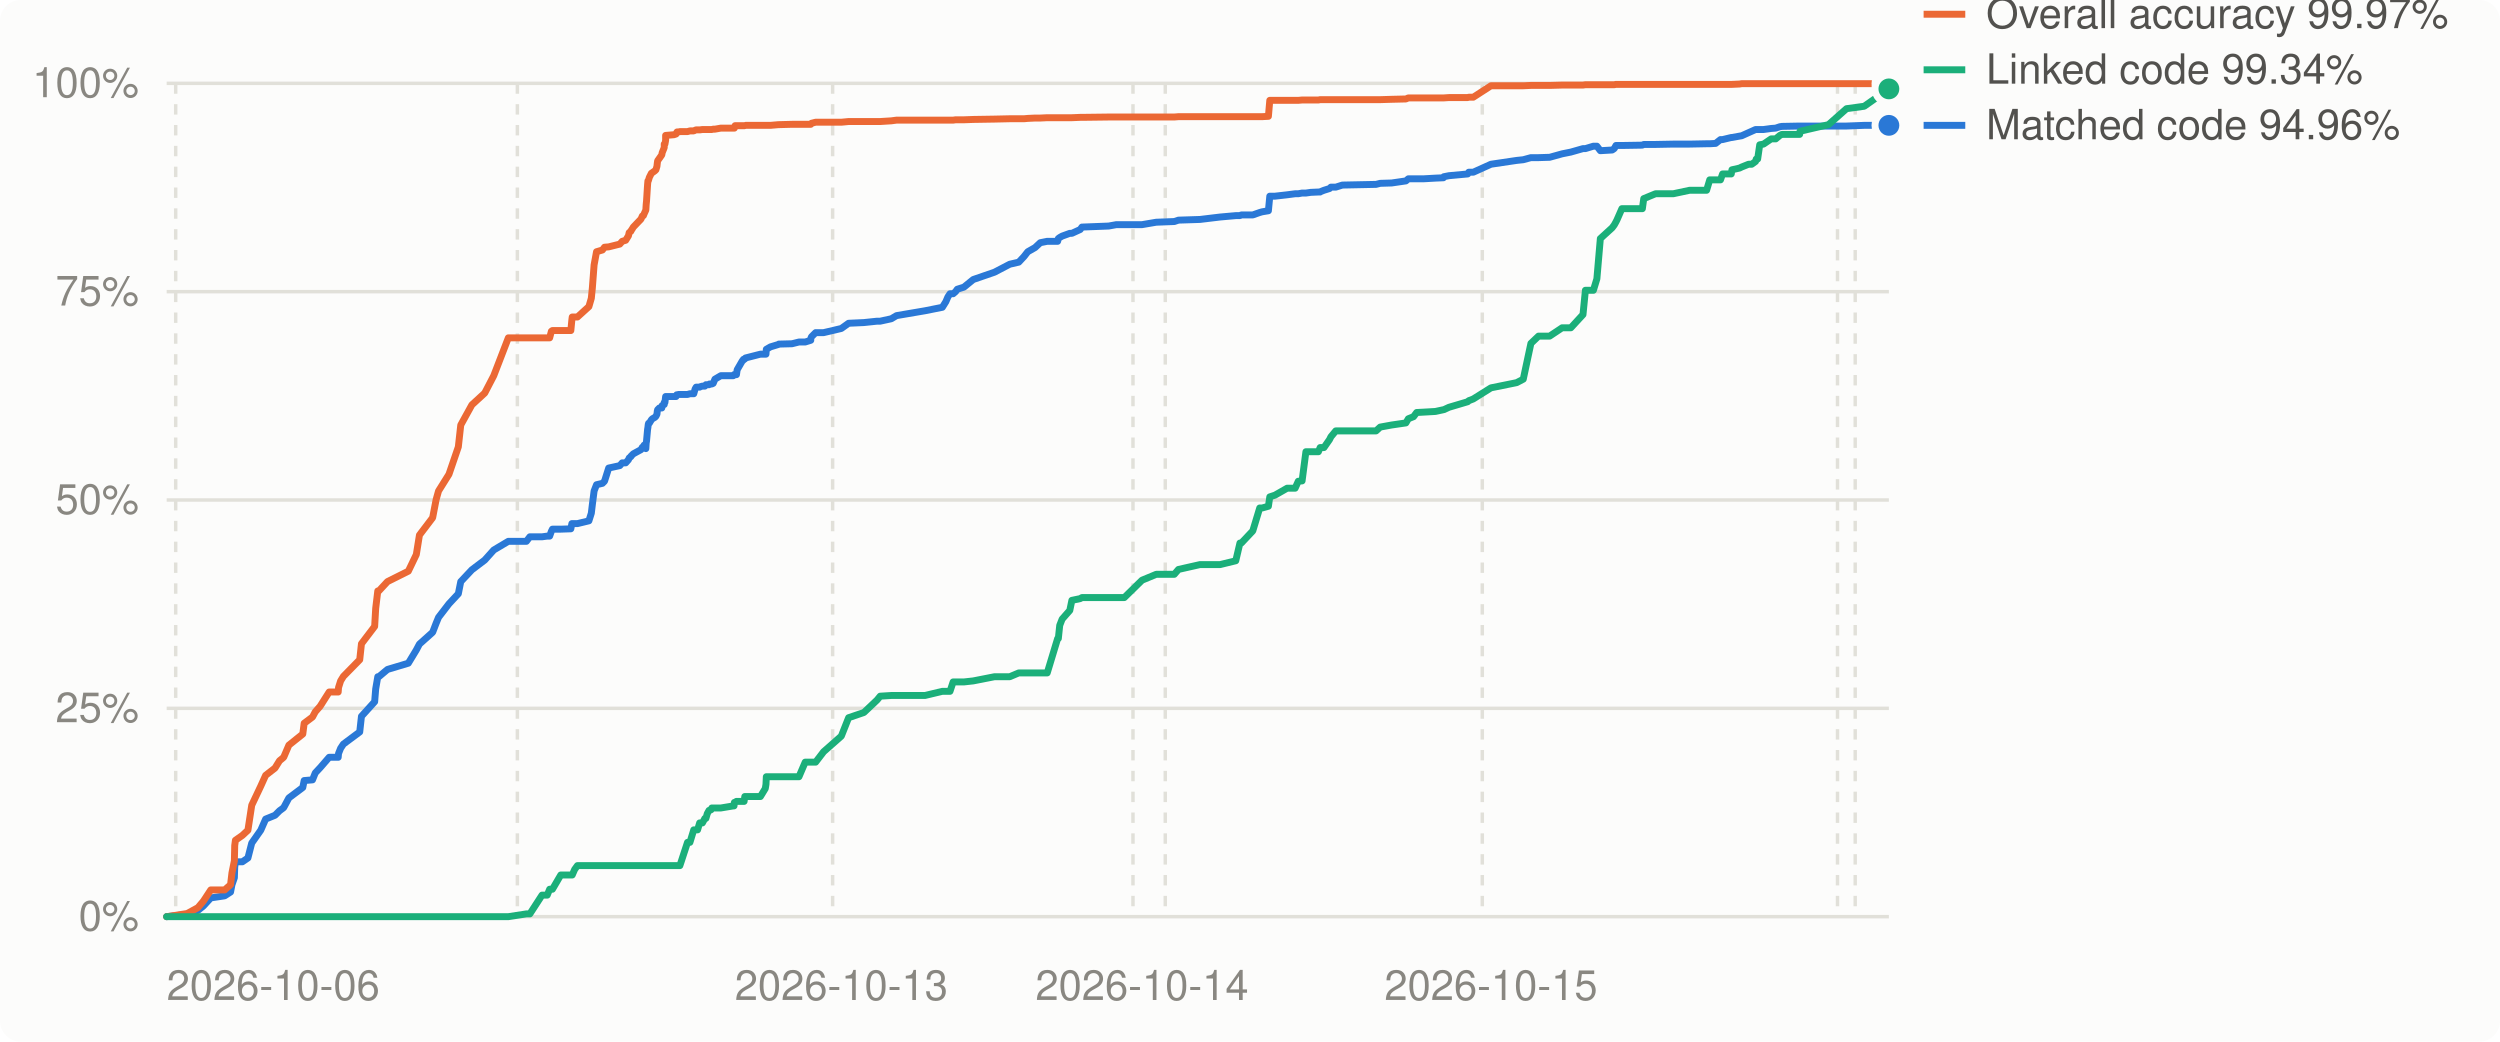
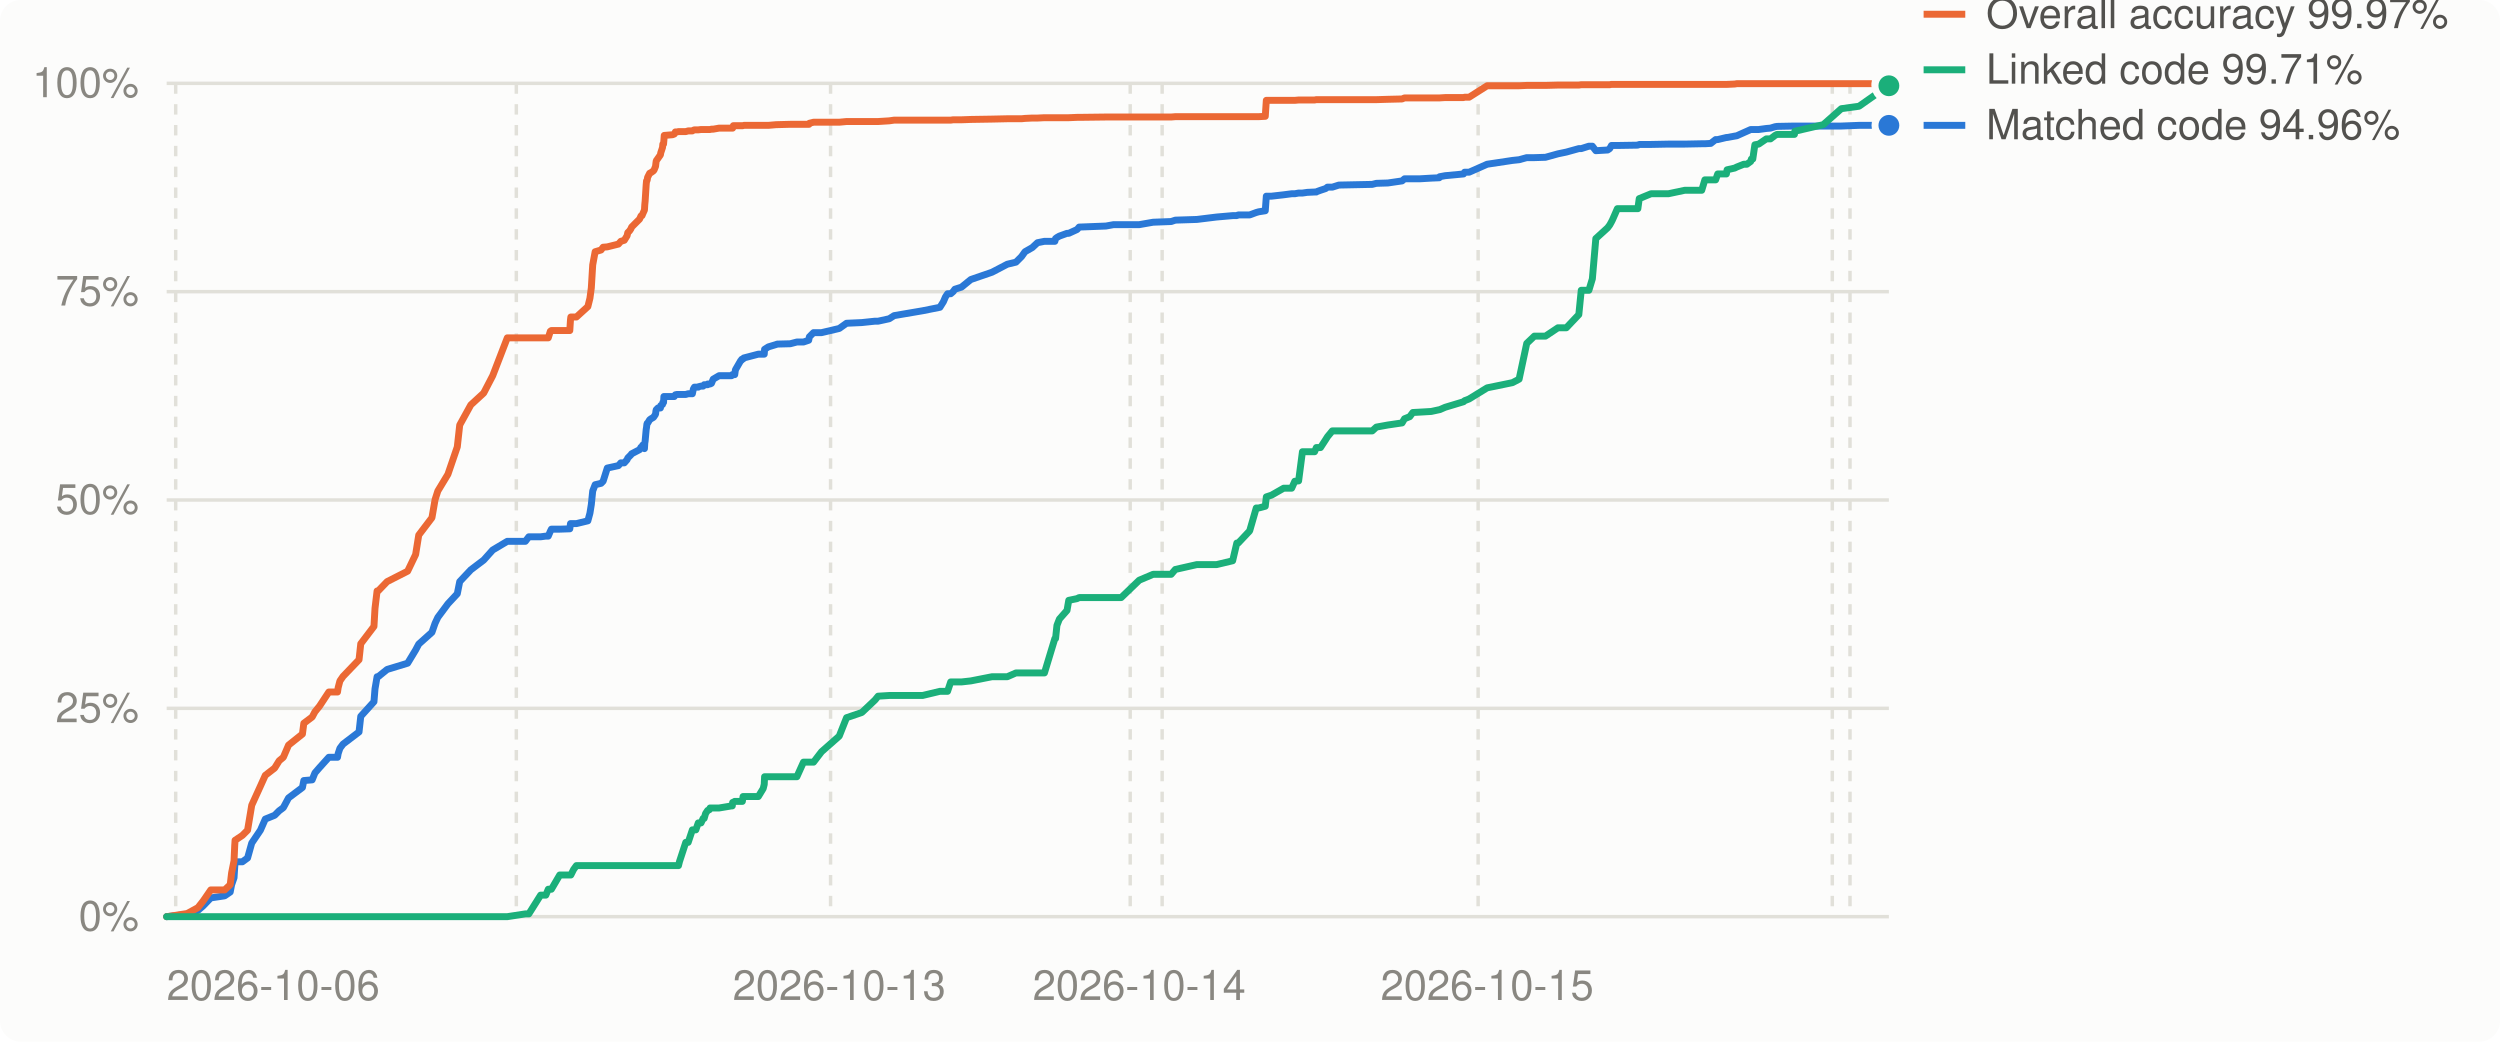
<svg xmlns="http://www.w3.org/2000/svg" viewBox="0 0 720 300" width="720" height="300" role="img" aria-label="Decompilation progress over time">
  <style>
.bg{fill:#fcfcfb}.grid{stroke:#e1e0d9}.muted{fill:#898781}.lbl{fill:#52514e}.ln0{stroke:#2a78d6}.dot0{fill:#2a78d6;stroke:#fcfcfb}.ln1{stroke:#eb6834}.dot1{fill:#eb6834;stroke:#fcfcfb}.ln2{stroke:#1baf7a}.dot2{fill:#1baf7a;stroke:#fcfcfb}
@media (prefers-color-scheme: dark){.bg{fill:#1a1a19}.grid{stroke:#2c2c2a}.muted{fill:#898781}.lbl{fill:#c3c2b7}.ln0{stroke:#3987e5}.dot0{fill:#3987e5;stroke:#1a1a19}.ln1{stroke:#d95926}.dot1{fill:#d95926;stroke:#1a1a19}.ln2{stroke:#199e70}.dot2{fill:#199e70;stroke:#1a1a19}}
text{font:12px -apple-system,BlinkMacSystemFont,'Segoe UI',Helvetica,Arial,sans-serif}
</style>
  <rect class="bg" width="720" height="300" rx="6" />
  <line x1="48" x2="544" y1="264.0" y2="264.0" class="grid" stroke-width="1" />
  <text x="40" y="268.0" class="muted" text-anchor="end">0%</text>
  <line x1="48" x2="544" y1="204.0" y2="204.0" class="grid" stroke-width="1" />
  <text x="40" y="208.0" class="muted" text-anchor="end">25%</text>
  <line x1="48" x2="544" y1="144.0" y2="144.0" class="grid" stroke-width="1" />
  <text x="40" y="148.0" class="muted" text-anchor="end">50%</text>
  <line x1="48" x2="544" y1="84.0" y2="84.0" class="grid" stroke-width="1" />
  <text x="40" y="88.0" class="muted" text-anchor="end">75%</text>
  <line x1="48" x2="544" y1="24.0" y2="24.0" class="grid" stroke-width="1" />
  <text x="40" y="28.0" class="muted" text-anchor="end">100%</text>
  <line x1="50.6" x2="50.6" y1="24" y2="264" class="grid" stroke-width="1" stroke-dasharray="3 3" />
-   <line x1="149.0" x2="149.0" y1="24" y2="264" class="grid" stroke-width="1" stroke-dasharray="3 3" />
-   <line x1="239.8" x2="239.8" y1="24" y2="264" class="grid" stroke-width="1" stroke-dasharray="3 3" />
-   <line x1="326.3" x2="326.3" y1="24" y2="264" class="grid" stroke-width="1" stroke-dasharray="3 3" />
-   <line x1="335.6" x2="335.6" y1="24" y2="264" class="grid" stroke-width="1" stroke-dasharray="3 3" />
-   <line x1="426.9" x2="426.9" y1="24" y2="264" class="grid" stroke-width="1" stroke-dasharray="3 3" />
-   <line x1="529.2" x2="529.2" y1="24" y2="264" class="grid" stroke-width="1" stroke-dasharray="3 3" />
-   <line x1="534.3" x2="534.3" y1="24" y2="264" class="grid" stroke-width="1" stroke-dasharray="3 3" />
+   <line x1="148.7" x2="148.7" y1="24" y2="264" class="grid" stroke-width="1" stroke-dasharray="3 3" />
+   <line x1="239.2" x2="239.2" y1="24" y2="264" class="grid" stroke-width="1" stroke-dasharray="3 3" />
+   <line x1="325.5" x2="325.5" y1="24" y2="264" class="grid" stroke-width="1" stroke-dasharray="3 3" />
+   <line x1="334.7" x2="334.7" y1="24" y2="264" class="grid" stroke-width="1" stroke-dasharray="3 3" />
+   <line x1="425.7" x2="425.7" y1="24" y2="264" class="grid" stroke-width="1" stroke-dasharray="3 3" />
+   <line x1="527.7" x2="527.7" y1="24" y2="264" class="grid" stroke-width="1" stroke-dasharray="3 3" />
+   <line x1="532.8" x2="532.8" y1="24" y2="264" class="grid" stroke-width="1" stroke-dasharray="3 3" />
  <text class="muted" x="48.0" y="288" text-anchor="start">2026-10-06</text>
-   <text class="muted" x="242.3" y="288" text-anchor="middle">2026-10-13</text>
-   <text class="muted" x="328.9" y="288" text-anchor="middle">2026-10-14</text>
-   <text class="muted" x="429.4" y="288" text-anchor="middle">2026-10-15</text>
-   <polyline points="48.0,264.0 53.2,263.4 53.9,263.3 57.0,262.2 58.6,260.9 60.7,258.6 64.7,258.0 66.4,256.9 66.8,254.8 67.5,252.8 67.6,249.7 67.8,248.2 69.8,248.2 71.4,247.1 72.5,242.8 75.1,239.1 76.5,235.9 79.2,234.8 80.5,233.5 81.7,232.6 83.2,229.8 87.2,226.8 87.6,224.8 90.0,224.6 90.8,222.6 92.2,221.1 94.8,218.1 97.4,218.1 97.5,217.0 98.1,215.5 98.9,214.3 103.6,210.8 104.1,206.3 107.9,202.1 108.2,198.4 108.8,194.9 109.1,194.9 111.6,192.8 117.6,191.0 119.9,187.2 120.8,185.5 124.6,182.1 125.6,179.5 126.3,177.8 129.3,173.9 132.0,171.0 132.7,167.5 135.9,164.1 139.6,161.3 142.2,158.4 146.4,155.9 151.6,155.9 152.6,154.6 156.1,154.6 157.6,154.4 158.3,154.4 158.8,153.0 159.1,152.4 161.5,152.4 164.4,152.3 164.7,150.8 164.8,150.8 165.5,150.8 166.3,150.8 169.6,150.0 170.3,147.8 170.6,145.3 171.1,141.4 171.8,139.6 173.5,139.2 174.1,138.6 175.3,134.8 178.5,134.1 179.2,133.3 180.2,133.3 181.0,132.4 181.2,131.9 181.7,131.5 181.7,131.4 182.1,131.0 182.4,130.7 184.6,129.5 185.0,128.8 185.3,128.7 185.5,128.2 186.0,129.2 186.1,127.6 186.2,127.0 186.5,123.7 186.6,123.1 186.7,122.2 186.8,121.9 187.0,121.9 187.6,120.9 187.9,120.6 188.6,120.2 188.9,119.9 189.2,119.3 189.3,118.4 189.4,118.0 189.9,117.5 190.6,117.5 190.7,116.8 191.3,116.5 191.3,115.9 191.5,115.9 191.7,114.2 191.7,114.2 192.9,114.2 194.1,114.2 194.7,114.2 194.9,113.7 195.0,113.7 195.5,113.6 195.8,113.6 196.2,113.6 198.0,113.6 198.7,113.4 199.8,113.4 200.2,112.0 200.5,111.5 200.9,111.5 201.5,111.5 201.6,111.4 202.3,111.2 203.0,111.2 203.3,110.8 203.7,110.8 204.2,110.8 204.3,110.6 204.8,110.6 204.9,110.6 205.0,110.6 205.4,110.4 205.9,109.2 207.6,108.2 211.2,108.2 211.4,107.9 211.5,107.9 211.7,107.9 211.8,107.9 212.1,107.9 212.3,106.5 213.8,103.9 214.0,103.8 214.1,103.5 214.3,103.4 214.5,103.4 214.7,103.1 219.0,102.0 220.4,102.0 220.6,102.0 220.7,100.6 221.9,99.9 224.2,99.2 224.3,99.1 228.1,99.0 230.1,98.5 231.9,98.5 233.5,98.0 233.5,97.5 233.7,97.0 234.9,95.8 237.2,95.8 242.3,94.6 244.4,93.1 248.8,92.9 252.6,92.5 253.5,92.5 256.7,91.8 258.2,90.9 266.4,89.5 271.4,88.5 272.4,86.9 273.0,85.5 273.6,84.6 274.5,84.6 275.2,84.0 275.7,83.3 277.6,82.7 280.3,80.5 286.4,78.4 290.8,76.1 293.4,75.5 294.9,73.9 296.0,72.5 298.1,71.3 299.6,69.9 301.6,69.5 304.6,69.5 304.8,68.7 305.2,68.4 305.9,68.0 308.1,67.2 308.7,67.2 311.1,66.1 311.6,65.4 319.3,65.1 321.5,64.7 323.8,64.7 328.9,64.7 333.0,64.0 338.2,63.8 339.4,63.4 345.6,63.2 351.4,62.5 355.9,62.1 357.1,62.1 357.5,61.9 360.8,61.9 362.8,61.2 363.5,61.0 365.3,60.7 365.7,56.5 367.2,56.5 370.7,56.1 373.0,55.8 373.9,55.8 375.0,55.6 376.1,55.6 377.5,55.4 379.7,55.3 380.2,55.3 380.3,55.2 381.3,54.8 382.9,54.3 383.3,53.9 384.7,53.9 386.6,53.3 396.3,53.1 397.5,52.8 400.8,52.7 404.9,52.1 405.6,51.5 407.1,51.5 408.0,51.5 409.9,51.5 413.4,51.3 415.7,51.2 415.8,50.9 417.3,50.6 422.7,50.1 423.0,49.6 424.3,49.6 429.4,47.3 436.8,46.2 438.7,46.0 440.9,45.4 443.1,45.4 446.3,45.3 449.9,44.3 452.4,43.8 455.9,42.8 456.6,42.8 458.9,42.1 459.9,42.1 460.9,43.4 464.3,43.2 464.9,42.8 465.4,41.9 465.7,41.9 467.1,41.9 473.0,41.8 473.4,41.6 476.8,41.6 481.9,41.5 486.6,41.5 491.5,41.4 492.4,41.4 494.1,41.3 495.5,40.2 496.1,40.2 498.6,39.6 498.8,39.6 501.0,39.2 501.6,39.1 503.6,38.2 504.5,37.8 505.6,37.3 505.8,37.3 505.9,37.3 506.2,37.3 506.8,37.3 507.9,37.3 510.1,37.0 511.4,36.9 512.6,36.5 513.2,36.4 518.3,36.3 518.4,36.3 526.6,36.3 531.8,36.3 536.9,36.1 544.0,36.1" fill="none" class="ln0" stroke-width="2" stroke-linejoin="round" stroke-linecap="round" />
-   <polyline points="48.0,264.0 53.2,263.2 53.9,263.1 57.0,261.4 58.6,259.5 60.7,256.3 64.7,256.3 66.4,254.8 66.8,251.4 67.5,247.9 67.6,243.5 67.8,242.0 69.8,240.6 71.4,239.1 72.5,231.9 75.1,226.4 76.5,223.3 79.2,221.2 80.5,219.1 81.7,218.1 83.2,214.6 87.2,211.4 87.6,208.3 90.0,206.5 90.8,205.0 92.2,203.4 94.8,199.3 97.4,199.3 97.5,198.0 98.1,196.1 98.9,194.8 103.6,190.0 104.1,185.4 107.9,180.4 108.2,175.2 108.8,170.2 109.1,170.2 111.6,167.5 117.6,164.5 119.9,159.7 120.8,154.1 124.6,149.1 125.6,143.9 126.3,141.4 129.3,136.6 132.0,128.7 132.7,122.4 135.9,116.6 139.6,113.2 142.2,108.2 146.4,97.3 151.6,97.3 152.6,97.3 156.1,97.3 157.6,97.3 158.3,97.3 158.8,95.4 159.1,95.2 161.5,95.2 164.4,95.2 164.7,92.1 164.8,91.3 165.5,91.3 166.3,91.3 169.6,88.3 170.3,85.9 170.6,82.9 171.1,76.3 171.8,72.5 173.5,72.0 174.1,71.2 175.3,71.1 178.5,70.3 179.2,69.5 180.2,69.2 181.0,67.9 181.2,67.0 181.7,66.6 181.7,66.5 182.1,65.9 182.4,65.4 184.6,63.1 185.0,62.2 185.3,62.1 185.5,61.6 186.0,60.5 186.1,58.9 186.2,57.9 186.5,53.2 186.6,52.1 186.7,52.1 186.8,51.8 187.0,51.1 187.6,49.9 187.9,49.7 188.6,49.2 188.9,48.9 189.2,47.9 189.3,47.0 189.4,46.3 189.9,45.6 190.6,44.6 190.7,44.0 191.3,42.5 191.3,41.5 191.5,41.5 191.7,40.4 191.7,39.0 192.9,38.9 194.1,38.8 194.7,38.6 194.9,38.1 195.0,38.0 195.5,38.0 195.8,37.9 196.2,37.9 198.0,37.9 198.7,37.7 199.8,37.7 200.2,37.5 200.5,37.4 200.9,37.4 201.5,37.4 201.6,37.4 202.3,37.3 203.0,37.3 203.3,37.3 203.7,37.3 204.2,37.3 204.3,37.3 204.8,37.3 204.9,37.3 205.0,37.3 205.4,37.2 205.9,37.2 207.6,36.9 211.2,36.9 211.4,36.9 211.5,36.9 211.7,36.2 211.8,36.2 212.1,36.2 212.3,36.2 213.8,36.2 214.0,36.2 214.1,36.2 214.3,36.2 214.5,36.2 214.7,36.1 219.0,36.1 220.4,36.1 220.6,36.1 220.7,36.1 221.9,36.1 224.2,35.9 224.3,35.9 228.1,35.8 230.1,35.8 231.9,35.8 233.5,35.8 233.5,35.8 233.7,35.5 234.9,35.2 237.2,35.2 242.3,35.2 244.4,35.0 248.8,35.0 252.6,35.0 253.5,35.0 256.7,34.8 258.2,34.6 266.4,34.6 271.4,34.6 272.4,34.6 273.0,34.6 273.6,34.6 274.5,34.6 275.2,34.5 275.7,34.5 277.6,34.5 280.3,34.4 286.4,34.3 290.8,34.2 293.4,34.2 294.9,34.2 296.0,34.1 298.1,34.0 299.6,34.0 301.6,33.9 304.6,33.9 304.8,33.9 305.2,33.9 305.9,33.9 308.1,33.9 308.7,33.9 311.1,33.8 311.6,33.8 319.3,33.7 321.5,33.7 323.8,33.7 328.9,33.7 333.0,33.7 338.2,33.7 339.4,33.6 345.6,33.6 351.4,33.6 355.9,33.6 357.1,33.6 357.5,33.6 360.8,33.6 362.8,33.6 363.5,33.6 365.3,33.5 365.7,28.9 367.2,28.9 370.7,28.9 373.0,28.9 373.9,28.9 375.0,28.8 376.1,28.8 377.5,28.8 379.7,28.8 380.2,28.7 380.3,28.7 381.3,28.7 382.9,28.7 383.3,28.7 384.7,28.7 386.6,28.7 396.3,28.7 397.5,28.7 400.8,28.6 404.9,28.5 405.6,28.2 407.1,28.2 408.0,28.2 409.9,28.2 413.4,28.2 415.7,28.2 415.8,28.2 417.3,28.1 422.7,28.1 423.0,28.0 424.3,28.0 429.4,24.7 436.8,24.7 438.7,24.7 440.9,24.6 443.1,24.6 446.3,24.6 449.9,24.5 452.4,24.5 455.9,24.5 456.6,24.4 458.9,24.4 459.9,24.4 460.9,24.4 464.3,24.4 464.9,24.4 465.4,24.3 465.7,24.3 467.1,24.3 473.0,24.3 473.4,24.3 476.8,24.3 481.9,24.3 486.6,24.3 491.5,24.3 492.4,24.3 494.1,24.3 495.5,24.3 496.1,24.3 498.6,24.3 498.8,24.3 501.0,24.2 501.6,24.1 503.6,24.1 504.5,24.1 505.6,24.1 505.8,24.1 505.9,24.1 506.2,24.1 506.8,24.1 507.9,24.1 510.1,24.1 511.4,24.1 512.6,24.1 513.2,24.1 518.3,24.1 518.4,24.1 526.6,24.1 531.8,24.1 536.9,24.1 544.0,24.1" fill="none" class="ln1" stroke-width="2" stroke-linejoin="round" stroke-linecap="round" />
-   <polyline points="48.0,264.0 53.2,264.0 53.9,264.0 57.0,264.0 58.6,264.0 60.7,264.0 64.7,264.0 66.4,264.0 66.8,264.0 67.5,264.0 67.6,264.0 67.8,264.0 69.8,264.0 71.4,264.0 72.5,264.0 75.1,264.0 76.5,264.0 79.2,264.0 80.5,264.0 81.7,264.0 83.2,264.0 87.2,264.0 87.6,264.0 90.0,264.0 90.8,264.0 92.2,264.0 94.8,264.0 97.4,264.0 97.5,264.0 98.1,264.0 98.9,264.0 103.6,264.0 104.1,264.0 107.9,264.0 108.2,264.0 108.8,264.0 109.1,264.0 111.6,264.0 117.6,264.0 119.9,264.0 120.8,264.0 124.6,264.0 125.6,264.0 126.3,264.0 129.3,264.0 132.0,264.0 132.7,264.0 135.9,264.0 139.6,264.0 142.2,264.0 146.4,264.0 151.6,263.2 152.6,263.2 156.1,257.8 157.6,257.8 158.3,256.1 158.8,256.1 159.1,256.1 161.5,252.0 164.4,252.0 164.7,252.0 164.8,252.0 165.5,250.4 166.3,249.3 169.6,249.3 170.3,249.3 170.6,249.3 171.1,249.3 171.8,249.3 173.5,249.3 174.1,249.3 175.3,249.3 178.5,249.3 179.2,249.3 180.2,249.3 181.0,249.3 181.2,249.3 181.7,249.3 181.7,249.3 182.1,249.3 182.4,249.3 184.6,249.3 185.0,249.3 185.3,249.3 185.5,249.3 186.0,249.3 186.1,249.3 186.2,249.3 186.5,249.3 186.6,249.3 186.7,249.3 186.8,249.3 187.0,249.3 187.6,249.3 187.9,249.3 188.6,249.3 188.9,249.3 189.2,249.3 189.3,249.3 189.4,249.3 189.9,249.3 190.6,249.3 190.7,249.3 191.3,249.3 191.3,249.3 191.5,249.3 191.7,249.3 191.7,249.3 192.9,249.3 194.1,249.3 194.7,249.3 194.9,249.3 195.0,249.3 195.5,249.3 195.8,249.3 196.2,248.1 198.0,242.6 198.7,242.6 199.8,239.0 200.2,239.0 200.5,239.0 200.9,239.0 201.5,237.0 201.6,237.0 202.3,237.0 203.0,235.7 203.3,235.7 203.7,234.3 204.2,233.4 204.3,233.4 204.8,233.2 204.9,232.9 205.0,232.7 205.4,232.7 205.9,232.7 207.6,232.7 211.2,232.1 211.4,232.1 211.5,231.1 211.7,231.1 211.8,231.0 212.1,230.8 212.3,230.8 213.8,230.8 214.0,230.8 214.1,230.8 214.3,230.8 214.5,229.4 214.7,229.4 219.0,229.4 220.4,227.1 220.6,225.9 220.7,223.7 221.9,223.7 224.2,223.7 224.3,223.7 228.1,223.7 230.1,223.7 231.9,219.5 233.5,219.5 233.5,219.5 233.7,219.5 234.9,219.5 237.2,216.5 242.3,212.0 244.4,206.7 248.8,205.2 252.6,201.6 253.5,200.5 256.7,200.3 258.2,200.3 266.4,200.3 271.4,199.1 272.4,199.1 273.0,199.1 273.6,199.1 274.5,196.4 275.2,196.4 275.7,196.4 277.6,196.4 280.3,196.1 286.4,194.9 290.8,194.9 293.4,193.8 294.9,193.8 296.0,193.8 298.1,193.8 299.6,193.8 301.6,193.8 304.6,183.9 304.8,183.9 305.2,180.1 305.9,178.3 308.1,175.8 308.7,172.9 311.1,172.4 311.6,172.1 319.3,172.1 321.5,172.1 323.8,172.1 328.9,167.1 333.0,165.4 338.2,165.4 339.4,164.0 345.6,162.6 351.4,162.6 355.9,161.5 357.1,156.4 357.5,156.4 360.8,152.9 362.8,146.3 363.5,146.3 365.3,145.8 365.7,143.1 367.2,142.6 370.7,140.6 373.0,140.6 373.9,138.6 375.0,138.5 376.1,130.1 377.5,130.1 379.7,130.1 380.2,128.9 380.3,128.9 381.3,128.9 382.9,126.6 383.3,125.8 384.7,124.1 386.6,124.1 396.3,124.1 397.5,123.0 400.8,122.4 404.9,121.8 405.6,120.6 407.1,120.0 408.0,118.8 409.9,118.7 413.4,118.5 415.7,118.0 415.8,118.0 417.3,117.3 422.7,115.7 423.0,115.4 424.3,114.9 429.4,111.7 436.8,110.2 438.7,109.2 440.9,98.9 443.1,96.8 446.3,96.8 449.9,94.4 452.4,94.4 455.9,90.6 456.6,83.6 458.9,83.6 459.9,80.3 460.9,68.7 464.3,65.6 464.9,64.8 465.4,63.9 465.7,63.3 467.1,60.1 473.0,60.1 473.4,57.2 476.8,55.8 481.9,55.8 486.6,54.8 491.5,54.8 492.4,51.8 494.1,51.8 495.5,51.8 496.1,50.1 498.6,50.1 498.8,48.9 501.0,48.4 501.6,48.1 503.6,47.3 504.5,47.3 505.6,46.5 505.8,45.8 505.9,45.8 506.2,45.8 506.8,41.7 507.9,41.5 510.1,40.0 511.4,40.0 512.6,39.0 513.2,38.7 518.3,38.7 518.4,37.8 526.6,35.9 531.8,31.3 536.9,30.6 544.0,25.6" fill="none" class="ln2" stroke-width="2" stroke-linejoin="round" stroke-linecap="round" />
+   <text class="muted" x="241.7" y="288" text-anchor="middle">2026-10-13</text>
+   <text class="muted" x="328.1" y="288" text-anchor="middle">2026-10-14</text>
+   <text class="muted" x="428.3" y="288" text-anchor="middle">2026-10-15</text>
+   <polyline points="48.0,264.0 53.2,263.4 53.9,263.3 57.0,262.2 58.5,260.9 60.7,258.6 64.7,258.0 66.3,256.9 66.7,254.8 67.4,252.8 67.6,249.7 67.7,248.2 69.8,248.2 71.3,247.1 72.5,242.8 75.0,239.1 76.4,235.9 79.1,234.8 80.4,233.5 81.6,232.6 83.1,229.8 87.1,226.8 87.5,224.8 89.9,224.6 90.7,222.6 92.0,221.1 94.7,218.1 97.2,218.1 97.4,217.0 97.9,215.5 98.8,214.3 103.4,210.8 103.9,206.3 107.7,202.1 108.0,198.4 108.6,194.9 108.9,194.9 111.5,192.8 117.4,191.0 119.7,187.2 120.6,185.5 124.4,182.1 125.3,179.5 126.1,177.8 129.0,173.9 131.7,171.0 132.4,167.5 135.6,164.1 139.3,161.3 141.9,158.4 146.1,155.9 151.3,155.9 152.3,154.6 155.7,154.6 157.2,154.4 157.9,154.4 158.5,153.0 158.8,152.4 161.2,152.4 164.1,152.3 164.3,150.8 164.4,150.8 165.2,150.8 166.0,150.8 169.3,150.0 169.9,147.8 170.3,145.3 170.7,141.4 171.4,139.6 173.1,139.2 173.7,138.6 174.9,134.8 178.1,134.1 178.8,133.3 179.8,133.3 180.6,132.4 180.8,131.9 181.2,131.5 181.3,131.4 181.7,131.0 181.9,130.7 184.2,129.5 184.6,128.8 184.9,128.7 185.1,128.2 185.6,129.2 185.7,127.6 185.8,127.0 186.1,123.7 186.2,123.1 186.3,122.2 186.4,121.9 186.5,121.9 187.1,120.9 187.5,120.6 188.2,120.2 188.4,119.9 188.8,119.3 188.9,118.4 189.0,118.0 189.5,117.5 190.2,117.5 190.3,116.8 190.8,116.5 190.9,115.9 191.1,115.9 191.2,114.2 191.3,114.2 192.5,114.2 193.7,114.2 194.2,114.2 194.5,113.7 194.5,113.7 195.0,113.6 195.4,113.6 195.7,113.6 197.5,113.6 198.2,113.4 199.4,113.4 199.7,112.0 200.0,111.5 200.4,111.5 201.1,111.5 201.1,111.4 201.9,111.2 202.5,111.2 202.8,110.8 203.2,110.8 203.8,110.8 203.8,110.6 204.3,110.6 204.4,110.6 204.5,110.6 204.9,110.4 205.4,109.2 207.1,108.2 210.7,108.2 210.9,107.9 211.0,107.9 211.2,107.9 211.3,107.9 211.6,107.9 211.8,106.5 213.3,103.9 213.5,103.8 213.6,103.5 213.8,103.4 214.0,103.4 214.2,103.1 218.4,102.0 219.8,102.0 220.1,102.0 220.2,100.6 221.3,99.9 223.6,99.2 223.8,99.1 227.6,99.0 229.5,98.5 231.4,98.5 232.9,98.0 233.0,97.5 233.1,97.0 234.3,95.8 236.6,95.8 241.7,94.6 243.8,93.1 248.2,92.9 252.0,92.5 252.9,92.5 256.1,91.8 257.5,90.9 265.7,89.5 270.7,88.5 271.7,86.9 272.3,85.5 272.9,84.6 273.8,84.6 274.5,84.0 275.0,83.3 276.9,82.7 279.6,80.5 285.7,78.4 290.1,76.1 292.6,75.5 294.2,73.9 295.2,72.5 297.3,71.3 298.8,69.9 300.8,69.5 303.8,69.5 304.0,68.7 304.4,68.4 305.1,68.0 307.3,67.2 307.8,67.2 310.2,66.1 310.8,65.4 318.5,65.1 320.7,64.7 322.9,64.7 328.1,64.7 332.1,64.0 337.3,63.8 338.5,63.4 344.7,63.2 350.4,62.5 355.0,62.1 356.2,62.1 356.6,61.9 359.9,61.9 361.8,61.2 362.5,61.0 364.4,60.7 364.7,56.5 366.2,56.5 369.7,56.1 372.0,55.8 372.9,55.8 374.0,55.6 375.1,55.6 376.5,55.4 378.6,55.3 379.1,55.3 379.2,55.2 380.3,54.8 381.8,54.3 382.3,53.9 383.7,53.9 385.6,53.3 395.2,53.1 396.4,52.8 399.7,52.7 403.8,52.1 404.5,51.5 406.0,51.5 406.9,51.5 408.8,51.5 412.2,51.3 414.5,51.2 414.6,50.9 416.2,50.6 421.5,50.1 421.8,49.6 423.1,49.6 428.3,47.3 435.6,46.2 437.5,46.0 439.7,45.4 441.9,45.4 445.1,45.3 448.7,44.3 451.1,43.8 454.7,42.8 455.4,42.8 457.6,42.1 458.6,42.1 459.6,43.4 463.0,43.2 463.6,42.8 464.1,41.9 464.4,41.9 465.8,41.9 471.7,41.8 472.1,41.6 475.5,41.6 480.5,41.5 485.2,41.5 490.1,41.4 491.0,41.4 492.7,41.3 494.1,40.2 494.7,40.2 497.2,39.6 497.4,39.6 499.6,39.2 500.2,39.1 502.2,38.2 503.1,37.8 504.2,37.3 504.4,37.3 504.5,37.3 504.8,37.3 505.4,37.3 506.5,37.3 508.7,37.0 509.9,36.9 511.2,36.5 511.8,36.4 516.8,36.3 516.9,36.3 525.1,36.3 530.3,36.3 535.4,36.1 542.5,36.1 544.0,36.1" fill="none" class="ln0" stroke-width="2" stroke-linejoin="round" stroke-linecap="round" />
+   <polyline points="48.0,264.0 53.2,263.2 53.9,263.1 57.0,261.4 58.5,259.5 60.7,256.3 64.7,256.3 66.3,254.8 66.7,251.4 67.4,247.9 67.6,243.5 67.7,242.0 69.8,240.6 71.3,239.1 72.5,231.9 75.0,226.4 76.4,223.3 79.1,221.2 80.4,219.1 81.6,218.1 83.1,214.6 87.1,211.4 87.5,208.3 89.9,206.5 90.7,205.0 92.0,203.4 94.7,199.3 97.2,199.3 97.4,198.0 97.9,196.1 98.8,194.8 103.4,190.0 103.9,185.4 107.7,180.4 108.0,175.2 108.6,170.2 108.9,170.2 111.5,167.5 117.4,164.5 119.7,159.7 120.6,154.1 124.4,149.1 125.3,143.9 126.1,141.4 129.0,136.6 131.7,128.7 132.4,122.4 135.6,116.6 139.3,113.2 141.9,108.2 146.1,97.3 151.3,97.3 152.3,97.3 155.7,97.3 157.2,97.3 157.9,97.3 158.5,95.4 158.8,95.2 161.2,95.2 164.1,95.2 164.3,92.1 164.4,91.3 165.2,91.3 166.0,91.3 169.3,88.3 169.9,85.9 170.3,82.9 170.7,76.3 171.4,72.5 173.1,72.0 173.7,71.2 174.9,71.1 178.1,70.3 178.8,69.5 179.8,69.2 180.6,67.9 180.8,67.0 181.2,66.6 181.3,66.5 181.7,65.9 181.9,65.4 184.2,63.1 184.6,62.2 184.9,62.1 185.1,61.6 185.6,60.5 185.7,58.9 185.8,57.9 186.1,53.2 186.2,52.1 186.3,52.1 186.4,51.8 186.5,51.1 187.1,49.9 187.5,49.7 188.2,49.2 188.4,48.9 188.8,47.9 188.9,47.0 189.0,46.3 189.5,45.6 190.2,44.6 190.3,44.0 190.8,42.5 190.9,41.5 191.1,41.5 191.2,40.4 191.3,39.0 192.5,38.9 193.7,38.8 194.2,38.6 194.5,38.1 194.5,38.0 195.0,38.0 195.4,37.9 195.7,37.9 197.5,37.9 198.2,37.7 199.4,37.7 199.7,37.5 200.0,37.4 200.4,37.4 201.1,37.4 201.1,37.4 201.9,37.3 202.5,37.3 202.8,37.3 203.2,37.3 203.8,37.3 203.8,37.3 204.3,37.3 204.4,37.3 204.5,37.3 204.9,37.2 205.4,37.2 207.1,36.9 210.7,36.9 210.9,36.9 211.0,36.9 211.2,36.2 211.3,36.2 211.6,36.2 211.8,36.2 213.3,36.2 213.5,36.2 213.6,36.2 213.8,36.2 214.0,36.2 214.2,36.1 218.4,36.1 219.8,36.1 220.1,36.1 220.2,36.1 221.3,36.1 223.6,35.9 223.8,35.9 227.6,35.8 229.5,35.8 231.4,35.8 232.9,35.8 233.0,35.8 233.1,35.5 234.3,35.2 236.6,35.2 241.7,35.2 243.8,35.0 248.2,35.0 252.0,35.0 252.9,35.0 256.1,34.8 257.5,34.6 265.7,34.6 270.7,34.6 271.7,34.6 272.3,34.6 272.9,34.6 273.8,34.6 274.5,34.5 275.0,34.5 276.9,34.5 279.6,34.4 285.7,34.3 290.1,34.2 292.6,34.2 294.2,34.2 295.2,34.1 297.3,34.0 298.8,34.0 300.8,33.9 303.8,33.9 304.0,33.9 304.4,33.9 305.1,33.9 307.3,33.9 307.8,33.9 310.2,33.8 310.8,33.8 318.5,33.7 320.7,33.7 322.9,33.7 328.1,33.7 332.1,33.7 337.3,33.7 338.5,33.6 344.7,33.6 350.4,33.6 355.0,33.6 356.2,33.6 356.6,33.6 359.9,33.6 361.8,33.6 362.5,33.6 364.4,33.5 364.7,28.9 366.2,28.9 369.7,28.9 372.0,28.9 372.9,28.9 374.0,28.8 375.1,28.8 376.5,28.8 378.6,28.8 379.1,28.7 379.2,28.7 380.3,28.7 381.8,28.7 382.3,28.7 383.7,28.7 385.6,28.7 395.2,28.7 396.4,28.7 399.7,28.6 403.8,28.5 404.5,28.2 406.0,28.2 406.9,28.2 408.8,28.2 412.2,28.2 414.5,28.2 414.6,28.2 416.2,28.1 421.5,28.1 421.8,28.0 423.1,28.0 428.3,24.7 435.6,24.7 437.5,24.7 439.7,24.6 441.9,24.6 445.1,24.6 448.7,24.5 451.1,24.5 454.7,24.5 455.4,24.4 457.6,24.4 458.6,24.4 459.6,24.4 463.0,24.4 463.6,24.4 464.1,24.3 464.4,24.3 465.8,24.3 471.7,24.3 472.1,24.3 475.5,24.3 480.5,24.3 485.2,24.3 490.1,24.3 491.0,24.3 492.7,24.3 494.1,24.3 494.7,24.3 497.2,24.3 497.4,24.3 499.6,24.2 500.2,24.1 502.2,24.1 503.1,24.1 504.2,24.1 504.4,24.1 504.5,24.1 504.8,24.1 505.4,24.1 506.5,24.1 508.7,24.1 509.9,24.1 511.2,24.1 511.8,24.1 516.8,24.1 516.9,24.1 525.1,24.1 530.3,24.1 535.4,24.1 542.5,24.1 544.0,24.1" fill="none" class="ln1" stroke-width="2" stroke-linejoin="round" stroke-linecap="round" />
+   <polyline points="48.0,264.0 53.2,264.0 53.9,264.0 57.0,264.0 58.5,264.0 60.7,264.0 64.7,264.0 66.3,264.0 66.7,264.0 67.4,264.0 67.6,264.0 67.7,264.0 69.8,264.0 71.3,264.0 72.5,264.0 75.0,264.0 76.4,264.0 79.1,264.0 80.4,264.0 81.6,264.0 83.1,264.0 87.1,264.0 87.5,264.0 89.9,264.0 90.7,264.0 92.0,264.0 94.7,264.0 97.2,264.0 97.4,264.0 97.9,264.0 98.8,264.0 103.4,264.0 103.9,264.0 107.7,264.0 108.0,264.0 108.6,264.0 108.9,264.0 111.5,264.0 117.4,264.0 119.7,264.0 120.6,264.0 124.4,264.0 125.3,264.0 126.1,264.0 129.0,264.0 131.7,264.0 132.4,264.0 135.6,264.0 139.3,264.0 141.9,264.0 146.1,264.0 151.3,263.2 152.3,263.2 155.7,257.8 157.2,257.8 157.9,256.1 158.5,256.1 158.8,256.1 161.2,252.0 164.1,252.0 164.3,252.0 164.4,252.0 165.2,250.4 166.0,249.3 169.3,249.3 169.9,249.3 170.3,249.3 170.7,249.3 171.4,249.3 173.1,249.3 173.7,249.3 174.9,249.3 178.1,249.3 178.8,249.3 179.8,249.3 180.6,249.3 180.8,249.3 181.2,249.3 181.3,249.3 181.7,249.3 181.9,249.3 184.2,249.3 184.6,249.3 184.9,249.3 185.1,249.3 185.6,249.3 185.7,249.3 185.8,249.3 186.1,249.3 186.2,249.3 186.3,249.3 186.4,249.3 186.5,249.3 187.1,249.3 187.5,249.3 188.2,249.3 188.4,249.3 188.8,249.3 188.9,249.3 189.0,249.3 189.5,249.3 190.2,249.3 190.3,249.3 190.8,249.3 190.9,249.3 191.1,249.3 191.2,249.3 191.3,249.3 192.5,249.3 193.7,249.3 194.2,249.3 194.5,249.3 194.5,249.3 195.0,249.3 195.4,249.3 195.7,248.1 197.5,242.6 198.2,242.6 199.4,239.0 199.7,239.0 200.0,239.0 200.4,239.0 201.1,237.0 201.1,237.0 201.9,237.0 202.5,235.7 202.8,235.7 203.2,234.3 203.8,233.4 203.8,233.4 204.3,233.2 204.4,232.9 204.5,232.7 204.9,232.7 205.4,232.7 207.1,232.7 210.7,232.1 210.9,232.1 211.0,231.1 211.2,231.1 211.3,231.0 211.6,230.8 211.8,230.8 213.3,230.8 213.5,230.8 213.6,230.8 213.8,230.8 214.0,229.4 214.2,229.4 218.4,229.4 219.8,227.1 220.1,225.9 220.2,223.7 221.3,223.7 223.6,223.7 223.8,223.7 227.6,223.7 229.5,223.7 231.4,219.5 232.9,219.5 233.0,219.5 233.1,219.5 234.3,219.5 236.6,216.5 241.7,212.0 243.8,206.7 248.2,205.2 252.0,201.6 252.9,200.5 256.1,200.3 257.5,200.3 265.7,200.3 270.7,199.1 271.7,199.1 272.3,199.1 272.9,199.1 273.8,196.4 274.5,196.4 275.0,196.4 276.9,196.4 279.6,196.1 285.7,194.9 290.1,194.9 292.6,193.8 294.2,193.8 295.2,193.8 297.3,193.8 298.8,193.8 300.8,193.8 303.8,183.9 304.0,183.9 304.4,180.1 305.1,178.3 307.3,175.8 307.8,172.9 310.2,172.4 310.8,172.1 318.5,172.1 320.7,172.1 322.9,172.1 328.1,167.1 332.1,165.4 337.3,165.4 338.5,164.0 344.7,162.6 350.4,162.6 355.0,161.5 356.2,156.4 356.6,156.4 359.9,152.9 361.8,146.3 362.5,146.3 364.4,145.8 364.7,143.1 366.2,142.6 369.7,140.6 372.0,140.6 372.9,138.6 374.0,138.5 375.1,130.1 376.5,130.1 378.6,130.1 379.1,128.9 379.2,128.9 380.3,128.9 381.8,126.6 382.3,125.8 383.7,124.1 385.6,124.1 395.2,124.1 396.4,123.0 399.7,122.4 403.8,121.8 404.5,120.6 406.0,120.0 406.9,118.8 408.8,118.7 412.2,118.5 414.5,118.0 414.6,118.0 416.2,117.3 421.5,115.7 421.8,115.4 423.1,114.9 428.3,111.7 435.6,110.2 437.5,109.2 439.7,98.9 441.9,96.8 445.1,96.8 448.7,94.4 451.1,94.4 454.7,90.6 455.4,83.6 457.6,83.6 458.6,80.3 459.6,68.7 463.0,65.6 463.6,64.8 464.1,63.9 464.4,63.3 465.8,60.1 471.7,60.1 472.1,57.2 475.5,55.8 480.5,55.8 485.2,54.8 490.1,54.8 491.0,51.8 492.7,51.8 494.1,51.8 494.7,50.1 497.2,50.1 497.4,48.9 499.6,48.4 500.2,48.1 502.2,47.3 503.1,47.3 504.2,46.5 504.4,45.8 504.5,45.8 504.8,45.8 505.4,41.7 506.5,41.5 508.7,40.0 509.9,40.0 511.2,39.0 511.8,38.7 516.8,38.7 516.9,37.8 525.1,35.9 530.3,31.3 535.4,30.6 542.5,25.6 544.0,24.7" fill="none" class="ln2" stroke-width="2" stroke-linejoin="round" stroke-linecap="round" />
  <circle cx="544.0" cy="36.1" r="4" class="dot0" stroke-width="2" />
  <circle cx="544.0" cy="24.1" r="4" class="dot1" stroke-width="2" />
-   <circle cx="544.0" cy="25.6" r="4" class="dot2" stroke-width="2" />
+   <circle cx="544.0" cy="24.7" r="4" class="dot2" stroke-width="2" />
  <line x1="554" x2="566" y1="36.1" y2="36.1" class="ln0" stroke-width="2" />
  <text class="lbl" x="572" y="40.1">Matched code 94.96%</text>
  <line x1="554" x2="566" y1="20.1" y2="20.1" class="ln2" stroke-width="2" />
-   <text class="lbl" x="572" y="24.1">Linked code 99.34%</text>
+   <text class="lbl" x="572" y="24.1">Linked code 99.71%</text>
  <line x1="554" x2="566" y1="4.1" y2="4.1" class="ln1" stroke-width="2" />
  <text class="lbl" x="572" y="8.1">Overall accuracy 99.97%</text>
</svg>
